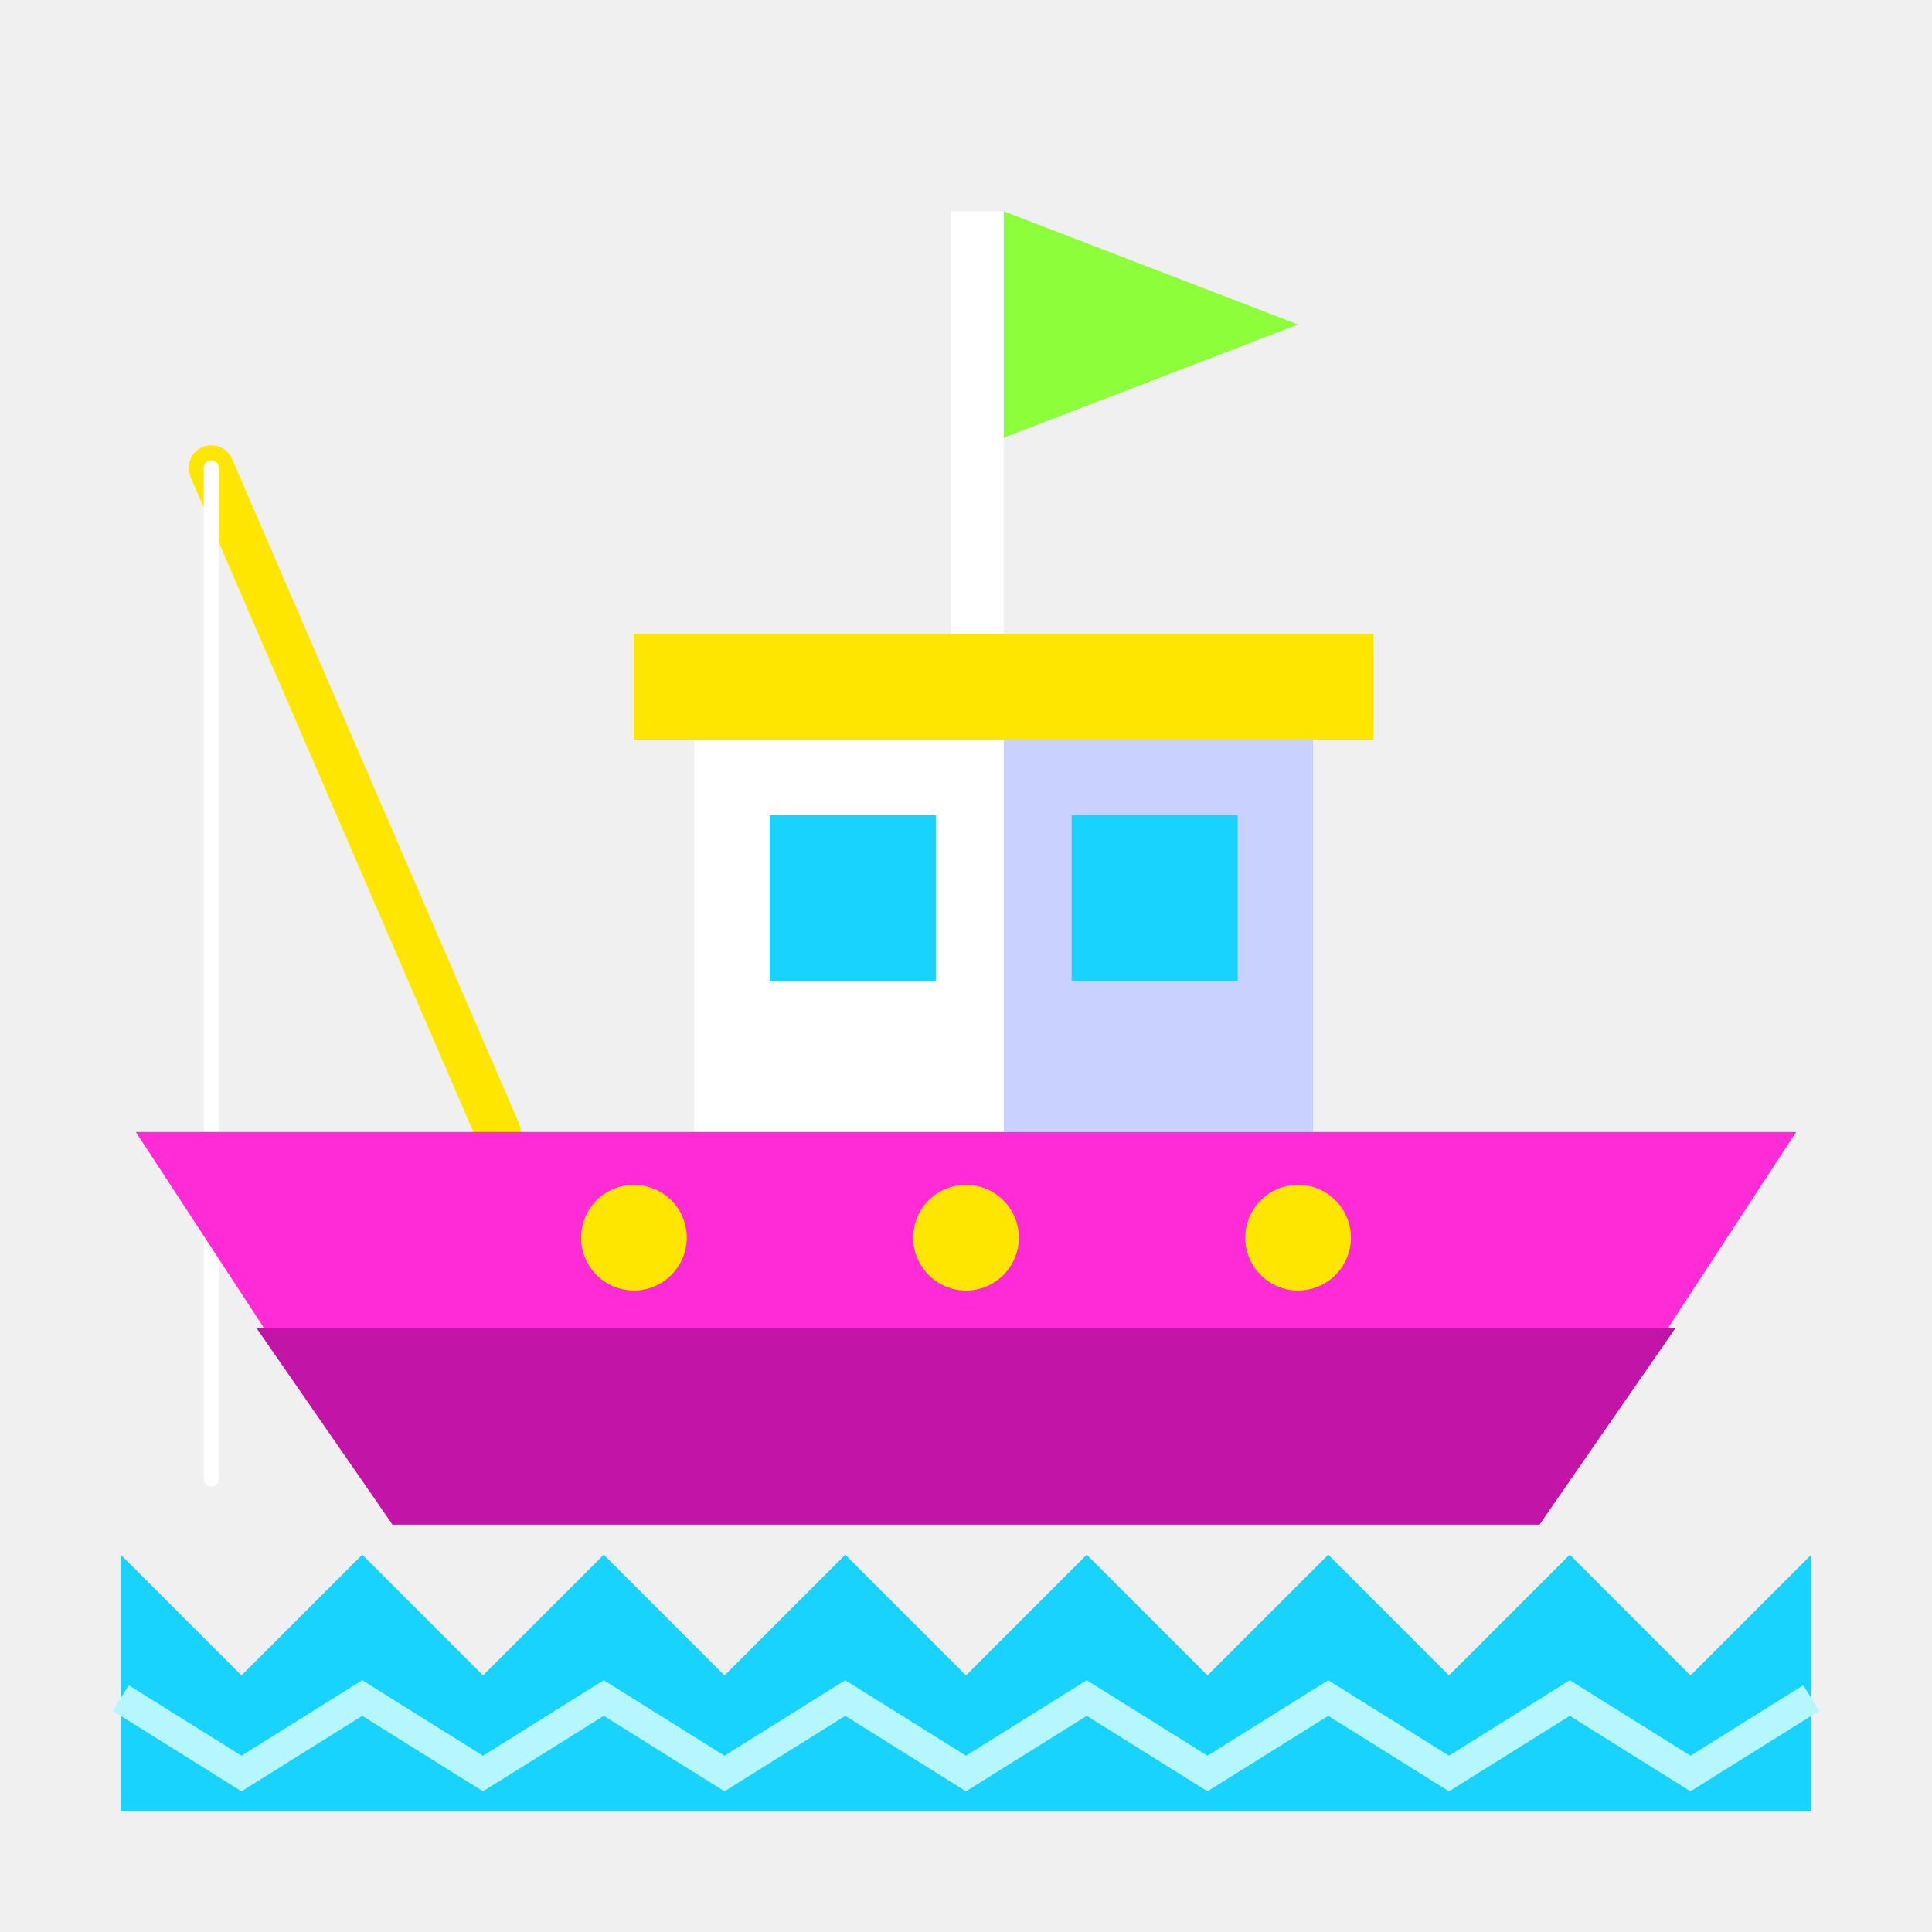
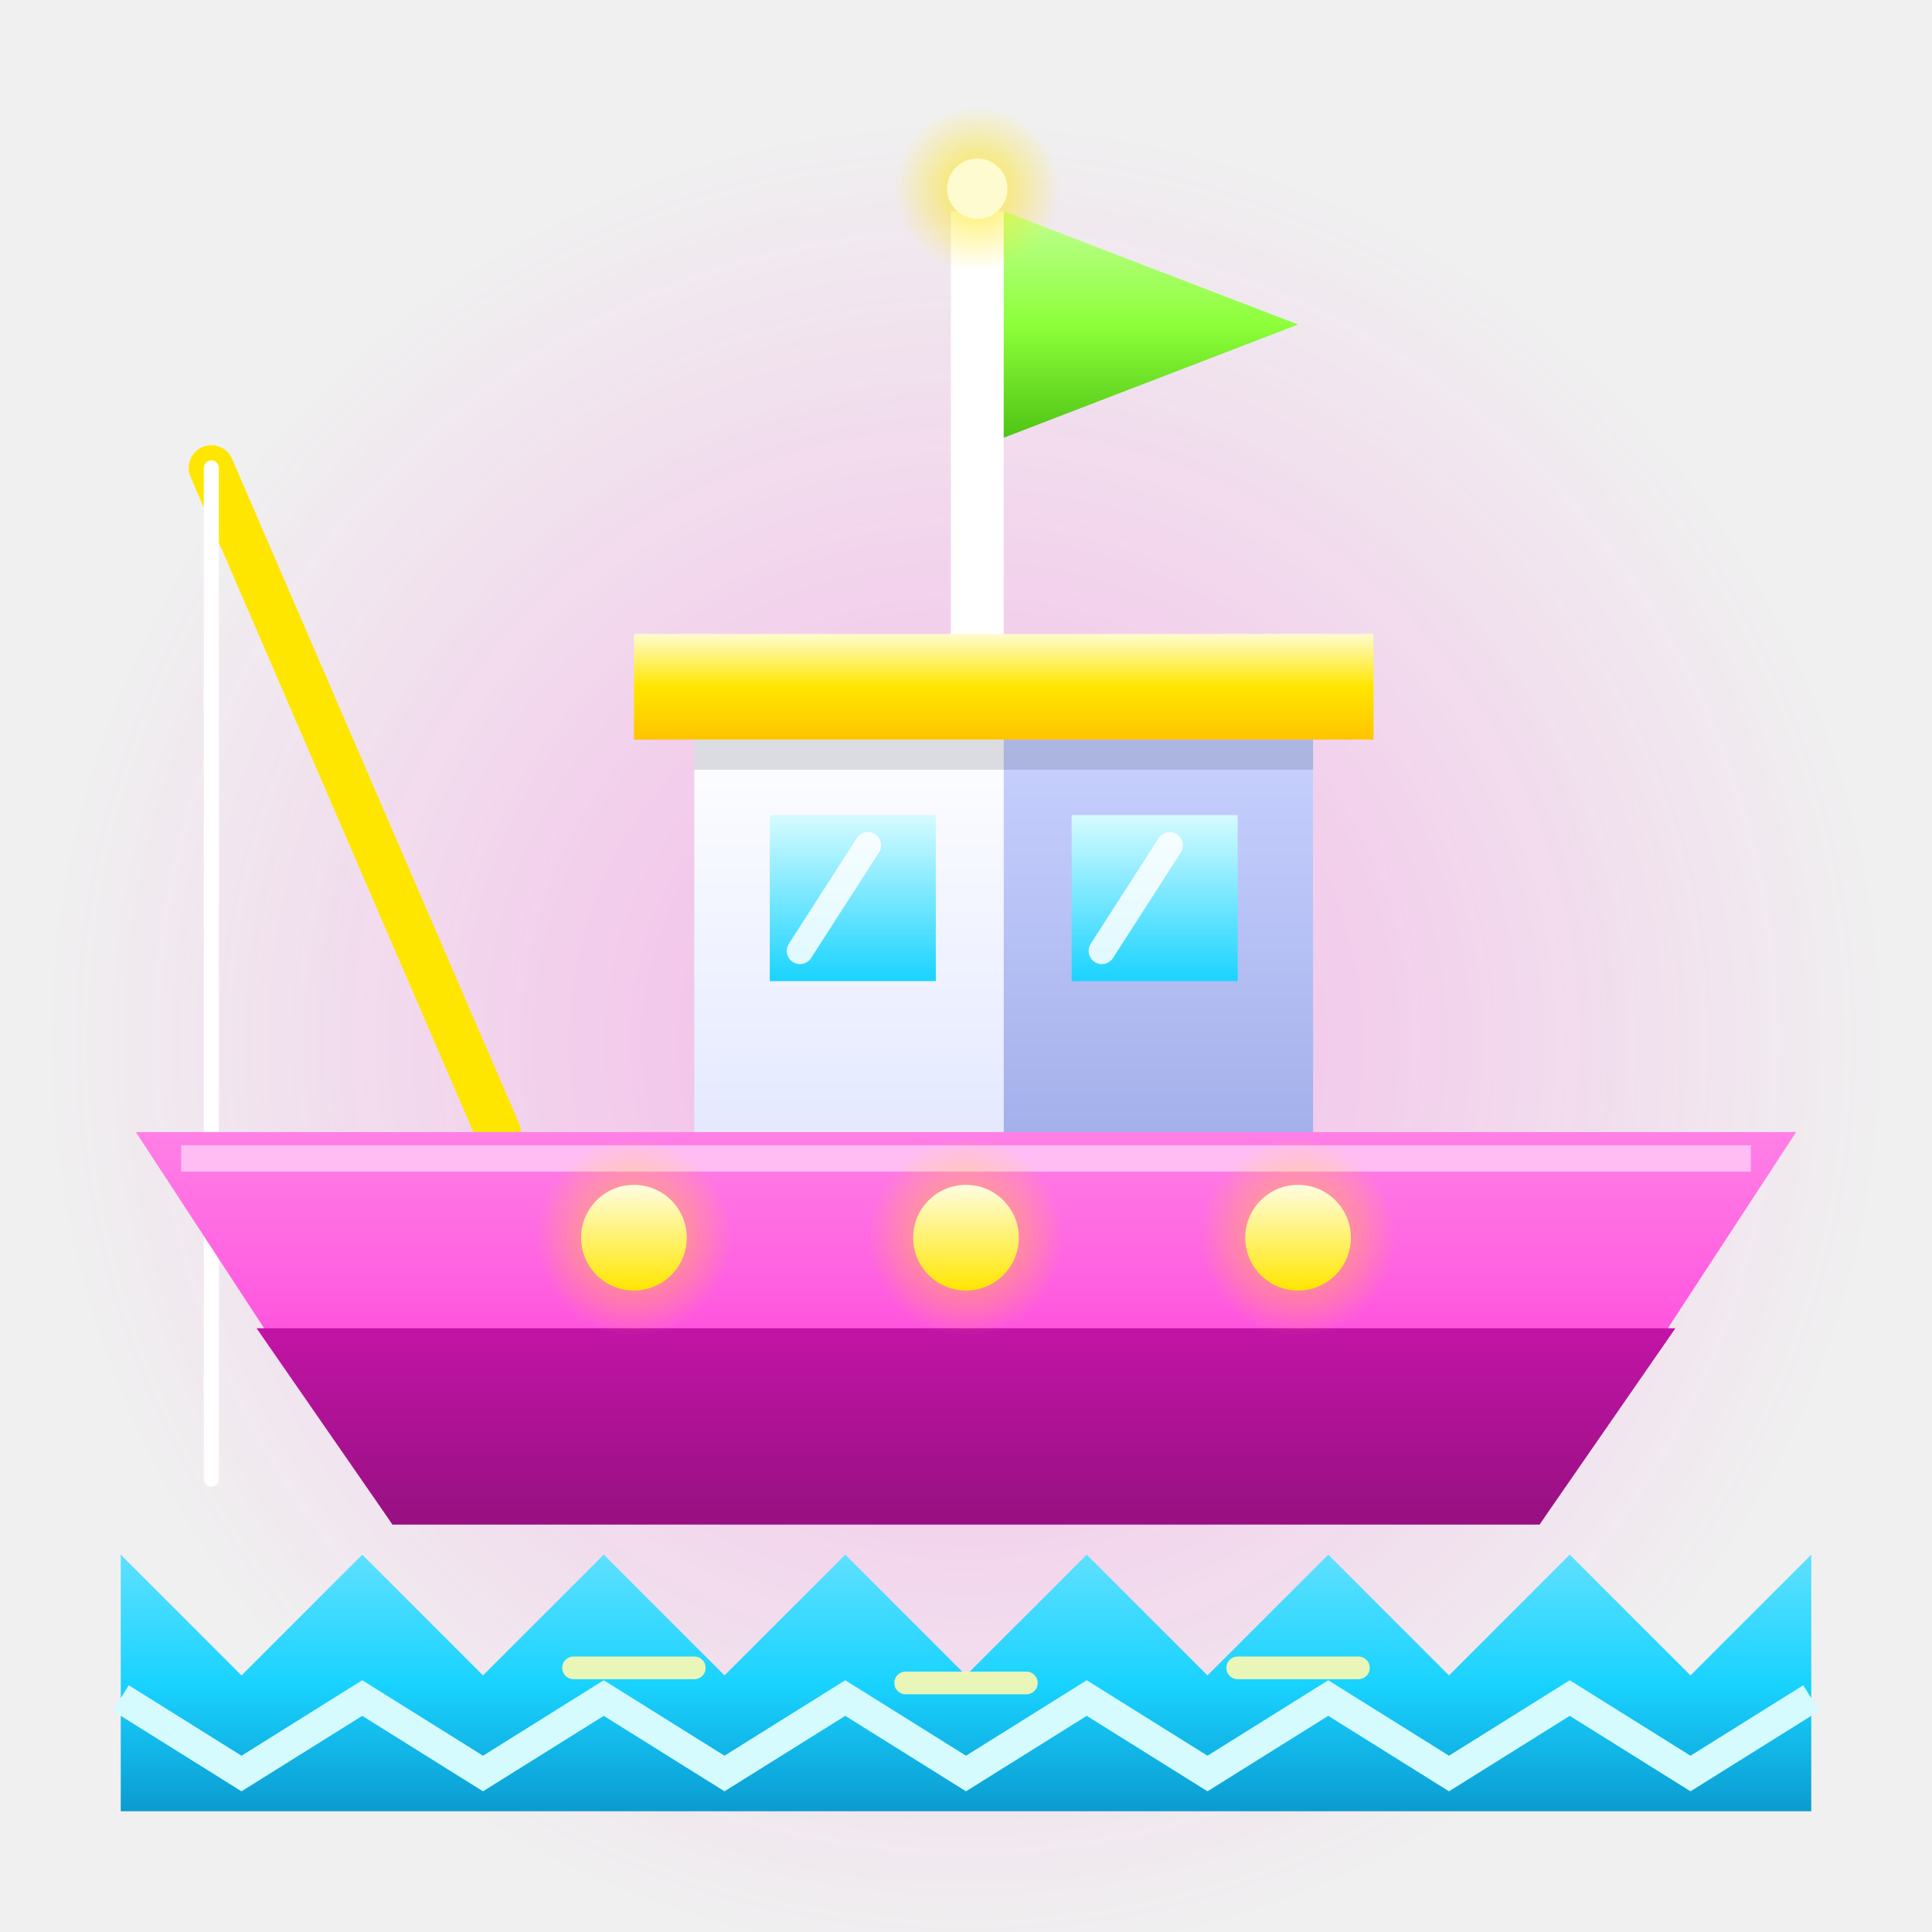
<svg xmlns="http://www.w3.org/2000/svg" width="256" height="256" viewBox="0 0 256 256">
+   <defs>
+     <radialGradient id="radial-gradient-1" cx="128" cy="138" r="122" gradientUnits="userSpaceOnUse">
+       <stop offset="0" stop-color="#ff2bd6" stop-opacity="0.3" />
+       <stop offset="0.55" stop-color="#ff2bd6" stop-opacity="0.135" />
+       <stop offset="1" stop-color="#ff2bd6" stop-opacity="0" />
+     </radialGradient>
+     <linearGradient id="linear-gradient-1" x1="152.5" y1="28" x2="152.5" y2="58" gradientUnits="userSpaceOnUse">
+       <stop offset="0" stop-color="#c0ff93" />
+       <stop offset="0.5" stop-color="#8dff3a" />
+       <stop offset="1" stop-color="#4fc414" />
+     </linearGradient>
+     <radialGradient id="radial-gradient-2" cx="129.5" cy="25" r="11" gradientUnits="userSpaceOnUse">
+       <stop offset="0" stop-color="#ffe600" stop-opacity="0.7" />
+       <stop offset="1" stop-color="#ffe600" stop-opacity="0" />
+     </radialGradient>
+     <linearGradient id="linear-gradient-2" x1="133" y1="96" x2="133" y2="152" gradientUnits="userSpaceOnUse">
+       <stop offset="0" stop-color="#ffffff" />
+       <stop offset="1" stop-color="#e3e8ff" />
+     </linearGradient>
+     <linearGradient id="linear-gradient-3" x1="153.5" y1="96" x2="153.5" y2="152" gradientUnits="userSpaceOnUse">
+       <stop offset="0" stop-color="#c9d2ff" />
+       <stop offset="1" stop-color="#a3afea" />
+     </linearGradient>
+     <linearGradient id="linear-gradient-4" x1="133" y1="84" x2="133" y2="98" gradientUnits="userSpaceOnUse">
+       <stop offset="0" stop-color="#fffbd0" />
+       <stop offset="0.5" stop-color="#ffe600" />
+       <stop offset="1" stop-color="#ffc400" />
+     </linearGradient>
+     <linearGradient id="linear-gradient-5" x1="113" y1="108" x2="113" y2="130" gradientUnits="userSpaceOnUse">
+       <stop offset="0" stop-color="#d6fbff" />
+       <stop offset="1" stop-color="#19d3ff" />
+     </linearGradient>
+     <linearGradient id="linear-gradient-6" x1="153" y1="108" x2="153" y2="130" gradientUnits="userSpaceOnUse">
+       <stop offset="0" stop-color="#d6fbff" />
+       <stop offset="1" stop-color="#19d3ff" />
+     </linearGradient>
+     <linearGradient id="linear-gradient-7" x1="128" y1="150" x2="128" y2="202" gradientUnits="userSpaceOnUse">
+       <stop offset="0" stop-color="#ff80e6" />
+       <stop offset="1" stop-color="#ff2bd6" />
+     </linearGradient>
+     <linearGradient id="linear-gradient-8" x1="128" y1="176" x2="128" y2="202" gradientUnits="userSpaceOnUse">
+       <stop offset="0" stop-color="#c214a6" />
+       <stop offset="1" stop-color="#971081" />
+     </linearGradient>
+     <radialGradient id="radial-gradient-3" cx="84" cy="164" r="13" gradientUnits="userSpaceOnUse">
+       <stop offset="0" stop-color="#ffe600" stop-opacity="0.6" />
+       <stop offset="1" stop-color="#ffe600" stop-opacity="0" />
+     </radialGradient>
+     <linearGradient id="linear-gradient-9" x1="84" y1="157" x2="84" y2="171" gradientUnits="userSpaceOnUse">
+       <stop offset="0" stop-color="#fffde0" />
+       <stop offset="1" stop-color="#ffe600" />
+     </linearGradient>
+     <radialGradient id="radial-gradient-4" cx="128" cy="164" r="13" gradientUnits="userSpaceOnUse">
+       <stop offset="0" stop-color="#ffe600" stop-opacity="0.6" />
+       <stop offset="1" stop-color="#ffe600" stop-opacity="0" />
+     </radialGradient>
+     <linearGradient id="linear-gradient-10" x1="128" y1="157" x2="128" y2="171" gradientUnits="userSpaceOnUse">
+       <stop offset="0" stop-color="#fffde0" />
+       <stop offset="1" stop-color="#ffe600" />
+     </linearGradient>
+     <radialGradient id="radial-gradient-5" cx="172" cy="164" r="13" gradientUnits="userSpaceOnUse">
+       <stop offset="0" stop-color="#ffe600" stop-opacity="0.6" />
+       <stop offset="1" stop-color="#ffe600" stop-opacity="0" />
+     </radialGradient>
+     <linearGradient id="linear-gradient-11" x1="172" y1="157" x2="172" y2="171" gradientUnits="userSpaceOnUse">
+       <stop offset="0" stop-color="#fffde0" />
+       <stop offset="1" stop-color="#ffe600" />
+     </linearGradient>
+     <linearGradient id="linear-gradient-12" x1="128" y1="206" x2="128" y2="240" gradientUnits="userSpaceOnUse">
+       <stop offset="0" stop-color="#5ee0ff" />
+       <stop offset="0.5" stop-color="#19d3ff" />
+       <stop offset="1" stop-color="#0b9bd1" />
+     </linearGradient>
+   </defs>
  <g>
+     <circle cx="128" cy="138" r="122" fill="url(#radial-gradient-1)" />
    <line x1="66" y1="150" x2="28" y2="62" fill="none" stroke="#ffe600" stroke-width="6" stroke-linecap="round" stroke-linejoin="round" />
    <line x1="28" y1="62" x2="28" y2="196" fill="none" stroke="#ffffff" stroke-width="2" stroke-linecap="round" stroke-linejoin="round" />
    <rect x="126" y="28" width="7" height="60" fill="#ffffff" />
-     <polygon points="133,28 172,43 133,58" fill="#8dff3a" />
-     <rect x="92" y="96" width="82" height="56" fill="#ffffff" />
-     <rect x="133" y="96" width="41" height="56" fill="#c9d2ff" />
-     <rect x="84" y="84" width="98" height="14" fill="#ffe600" />
-     <rect x="102" y="108" width="22" height="22" fill="#19d3ff" />
-     <rect x="142" y="108" width="22" height="22" fill="#19d3ff" />
-     <polygon points="18,150 238,150 204,202 52,202" fill="#ff2bd6" />
-     <polygon points="34,176 222,176 204,202 52,202" fill="#c214a6" />
-     <circle cx="84" cy="164" r="7" fill="#ffe600" />
-     <circle cx="128" cy="164" r="7" fill="#ffe600" />
-     <circle cx="172" cy="164" r="7" fill="#ffe600" />
-     <polygon points="16,206 32,222 48,206 64,222 80,206 96,222 112,206 128,222 144,206 160,222 176,206 192,222 208,206 224,222 240,206 240,240 16,240" fill="#19d3ff" />
-     <polyline points="16,225 32,235 48,225 64,235 80,225 96,235 112,225 128,235 144,225 160,235 176,225 192,235 208,225 224,235 240,225" fill="none" stroke="#b6f6ff" stroke-width="4" stroke-miterlimit="10" />
+     <polygon points="133,28 172,43 133,58" fill="url(#linear-gradient-1)" />
+     <circle cx="129.5" cy="25" r="11" fill="url(#radial-gradient-2)" />
+     <circle cx="129.5" cy="25" r="4" fill="#fffbd0" />
+     <rect x="92" y="96" width="82" height="56" fill="url(#linear-gradient-2)" />
+     <rect x="133" y="96" width="41" height="56" fill="url(#linear-gradient-3)" />
+     <rect x="92" y="98" width="82" height="4" fill="#0a0f2e" opacity="0.14" />
+     <rect x="84" y="84" width="98" height="14" fill="url(#linear-gradient-4)" />
+     <rect x="102" y="108" width="22" height="22" fill="url(#linear-gradient-5)" />
+     <line x1="106" y1="126" x2="115" y2="112" fill="none" stroke="#ffffff" stroke-width="3.5" stroke-linecap="round" stroke-linejoin="round" opacity="0.85" />
+     <rect x="142" y="108" width="22" height="22" fill="url(#linear-gradient-6)" />
+     <line x1="146" y1="126" x2="155" y2="112" fill="none" stroke="#ffffff" stroke-width="3.5" stroke-linecap="round" stroke-linejoin="round" opacity="0.85" />
+     <polygon points="18,150 238,150 204,202 52,202" fill="url(#linear-gradient-7)" />
+     <polygon points="34,176 222,176 204,202 52,202" fill="url(#linear-gradient-8)" />
+     <line x1="24" y1="153.5" x2="232" y2="153.5" fill="none" stroke="#ffc4f5" stroke-width="3.5" stroke-linejoin="round" opacity="0.9" />
+     <circle cx="84" cy="164" r="13" fill="url(#radial-gradient-3)" />
+     <circle cx="84" cy="164" r="7" fill="url(#linear-gradient-9)" />
+     <circle cx="128" cy="164" r="13" fill="url(#radial-gradient-4)" />
+     <circle cx="128" cy="164" r="7" fill="url(#linear-gradient-10)" />
+     <circle cx="172" cy="164" r="13" fill="url(#radial-gradient-5)" />
+     <circle cx="172" cy="164" r="7" fill="url(#linear-gradient-11)" />
+     <polygon points="16,206 32,222 48,206 64,222 80,206 96,222 112,206 128,222 144,206 160,222 176,206 192,222 208,206 224,222 240,206 240,240 16,240" fill="url(#linear-gradient-12)" />
+     <polyline points="16,225 32,235 48,225 64,235 80,225 96,235 112,225 128,235 144,225 160,235 176,225 192,235 208,225 224,235 240,225" fill="none" stroke="#d6fbff" stroke-width="4" stroke-miterlimit="10" />
+     <path d="M76 221 L92 221 M120 223 L136 223 M164 221 L180 221" fill="none" stroke="#fff9b0" stroke-width="3" stroke-linecap="round" stroke-linejoin="round" opacity="0.9" />
  </g>
</svg>
